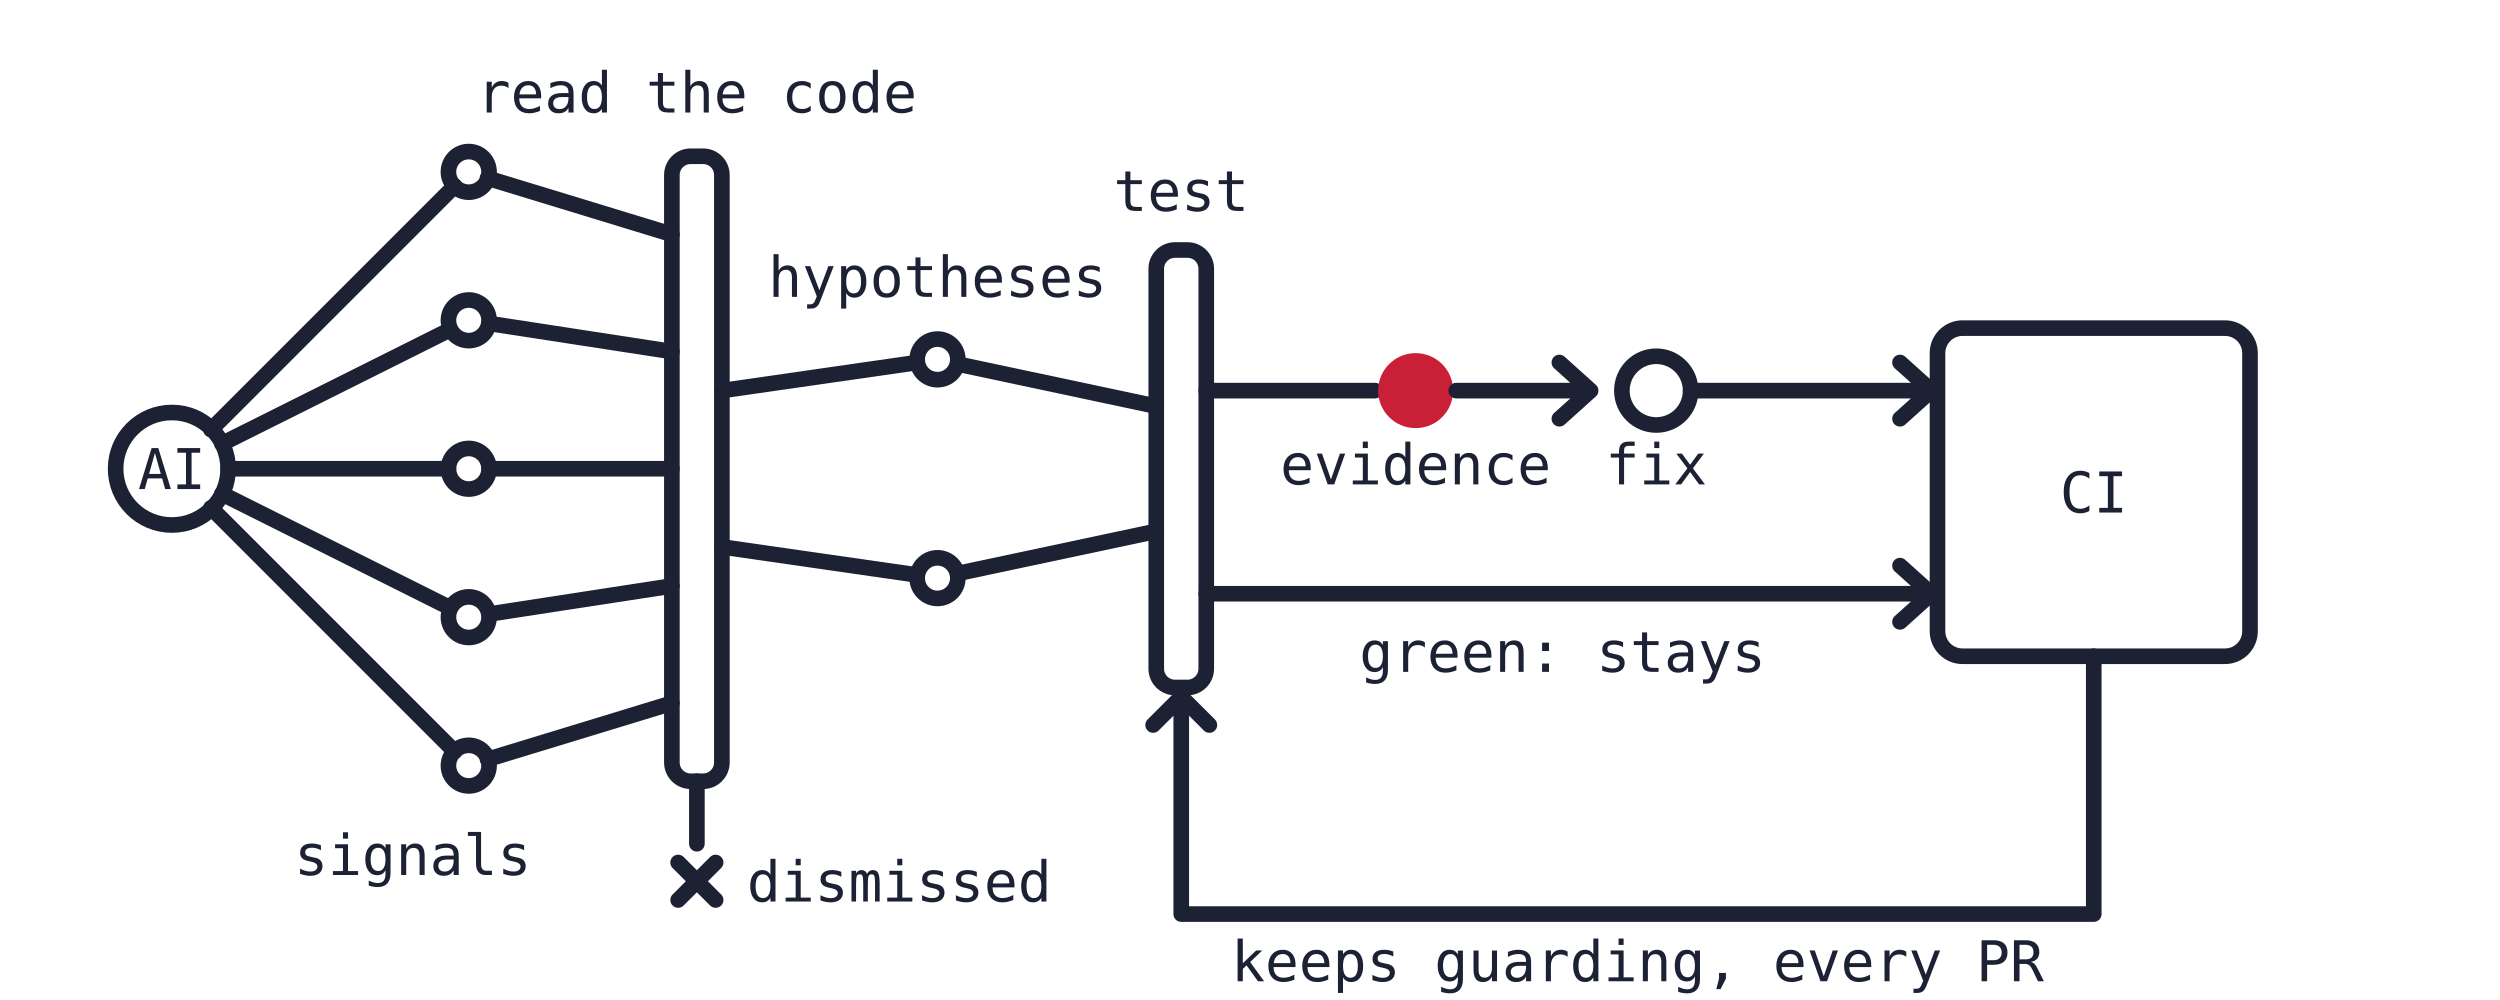
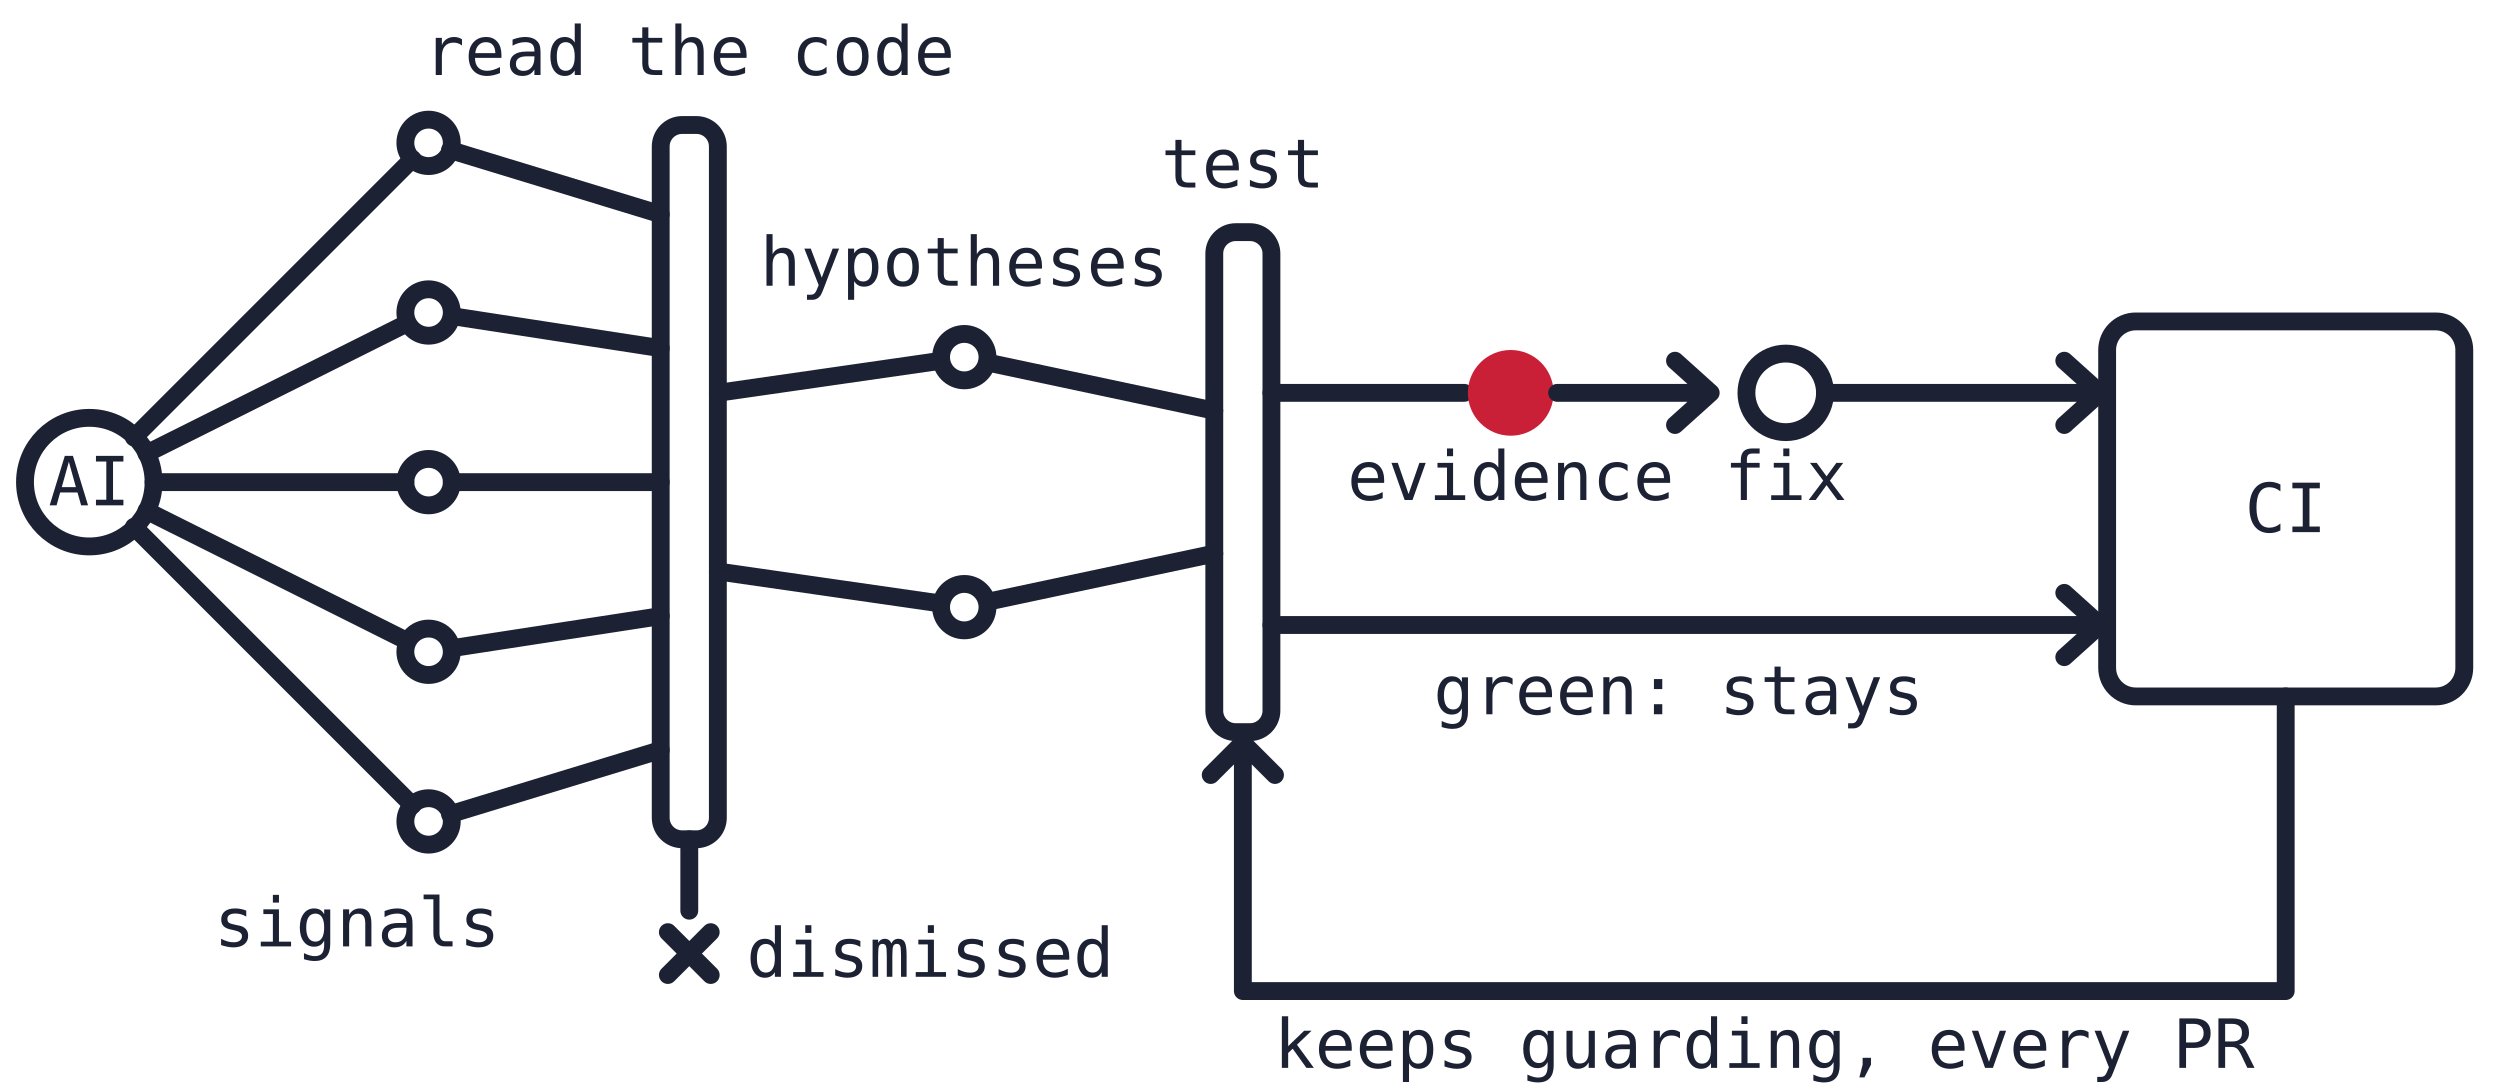
- <svg xmlns="http://www.w3.org/2000/svg" viewBox="0 0 1600 640" width="1600" height="640">
-   <g fill="none" stroke="#1C2233" stroke-width="10" stroke-linecap="round" stroke-linejoin="round" font-family="IBM Plex Mono, monospace" font-size="36">
+ <svg xmlns="http://www.w3.org/2000/svg" viewBox="60 30 1400 610" width="1400" height="610">
+   <g fill="none" stroke="#1C2233" stroke-width="10" stroke-linecap="round" stroke-linejoin="round" font-family="IBM Plex Mono, monospace" font-size="38">
    <g data-step="0">
      <circle cx="110" cy="300" r="36" />
      <text x="110" y="313" fill="#1C2233" stroke="none" text-anchor="middle">AI</text>
      <path d="M135 275 L291 119 M142 284 L288 211 M146 300 L287 300 M142 316 L288 389 M135 325 L291 481" />
      <circle cx="300" cy="110" r="13" />
      <circle cx="300" cy="205" r="13" />
      <circle cx="300" cy="300" r="13" />
      <circle cx="300" cy="395" r="13" />
      <circle cx="300" cy="490" r="13" />
      <text x="300" y="560" fill="#1C2233" stroke="none" text-anchor="end" dx="40">signals</text>
    </g>
    <g data-step="1">
      <path d="M312 114 L430 150 M313 207 L430 225 M313 300 L430 300 M313 393 L430 375 M312 486 L430 450" />
      <rect x="430" y="100" width="32" height="400" rx="12" />
      <text x="446" y="72" fill="#1C2233" stroke="none" text-anchor="middle">read the code</text>
      <path d="M446 500 V540" />
      <path d="M434 552 L458 576 M458 552 L434 576" />
      <text x="478" y="577" fill="#1C2233" stroke="none">dismissed</text>
      <path d="M462 250 L587 232 M462 350 L587 368" />
      <circle cx="600" cy="230" r="13" />
      <circle cx="600" cy="370" r="13" />
      <text x="600" y="190" fill="#1C2233" stroke="none" text-anchor="middle">hypotheses</text>
    </g>
    <g data-step="2">
      <path d="M613 233 L740 260 M613 367 L740 340" />
      <rect x="740" y="160" width="32" height="280" rx="12" />
      <text x="756" y="135" fill="#1C2233" stroke="none" text-anchor="middle">test</text>
      <path d="M772 250 H880" />
      <circle cx="906" cy="250" r="24" fill="#C91F37" stroke="none" />
      <text x="906" y="310" fill="#1C2233" stroke="none" text-anchor="middle">evidence</text>
      <path d="M772 380 H1236 M1216 362 L1236 380 L1216 398" />
      <text x="1000" y="430" fill="#1C2233" stroke="none" text-anchor="middle">green: stays</text>
    </g>
    <g data-step="3">
      <path d="M932 250 H1018 M998 232 L1018 250 L998 268" />
      <circle cx="1060" cy="250" r="22" />
      <text x="1060" y="310" fill="#1C2233" stroke="none" text-anchor="middle">fix</text>
      <path d="M1082 250 H1236 M1216 232 L1236 250 L1216 268" />
      <rect x="1240" y="210" width="200" height="210" rx="16" />
      <text x="1340" y="328" fill="#1C2233" stroke="none" text-anchor="middle">CI</text>
      <path d="M1340 420 V585 H756 V446 M738 464 L756 446 L774 464" />
      <text x="1048" y="628" fill="#1C2233" stroke="none" text-anchor="middle">keeps guarding, every PR</text>
    </g>
  </g>
</svg>
